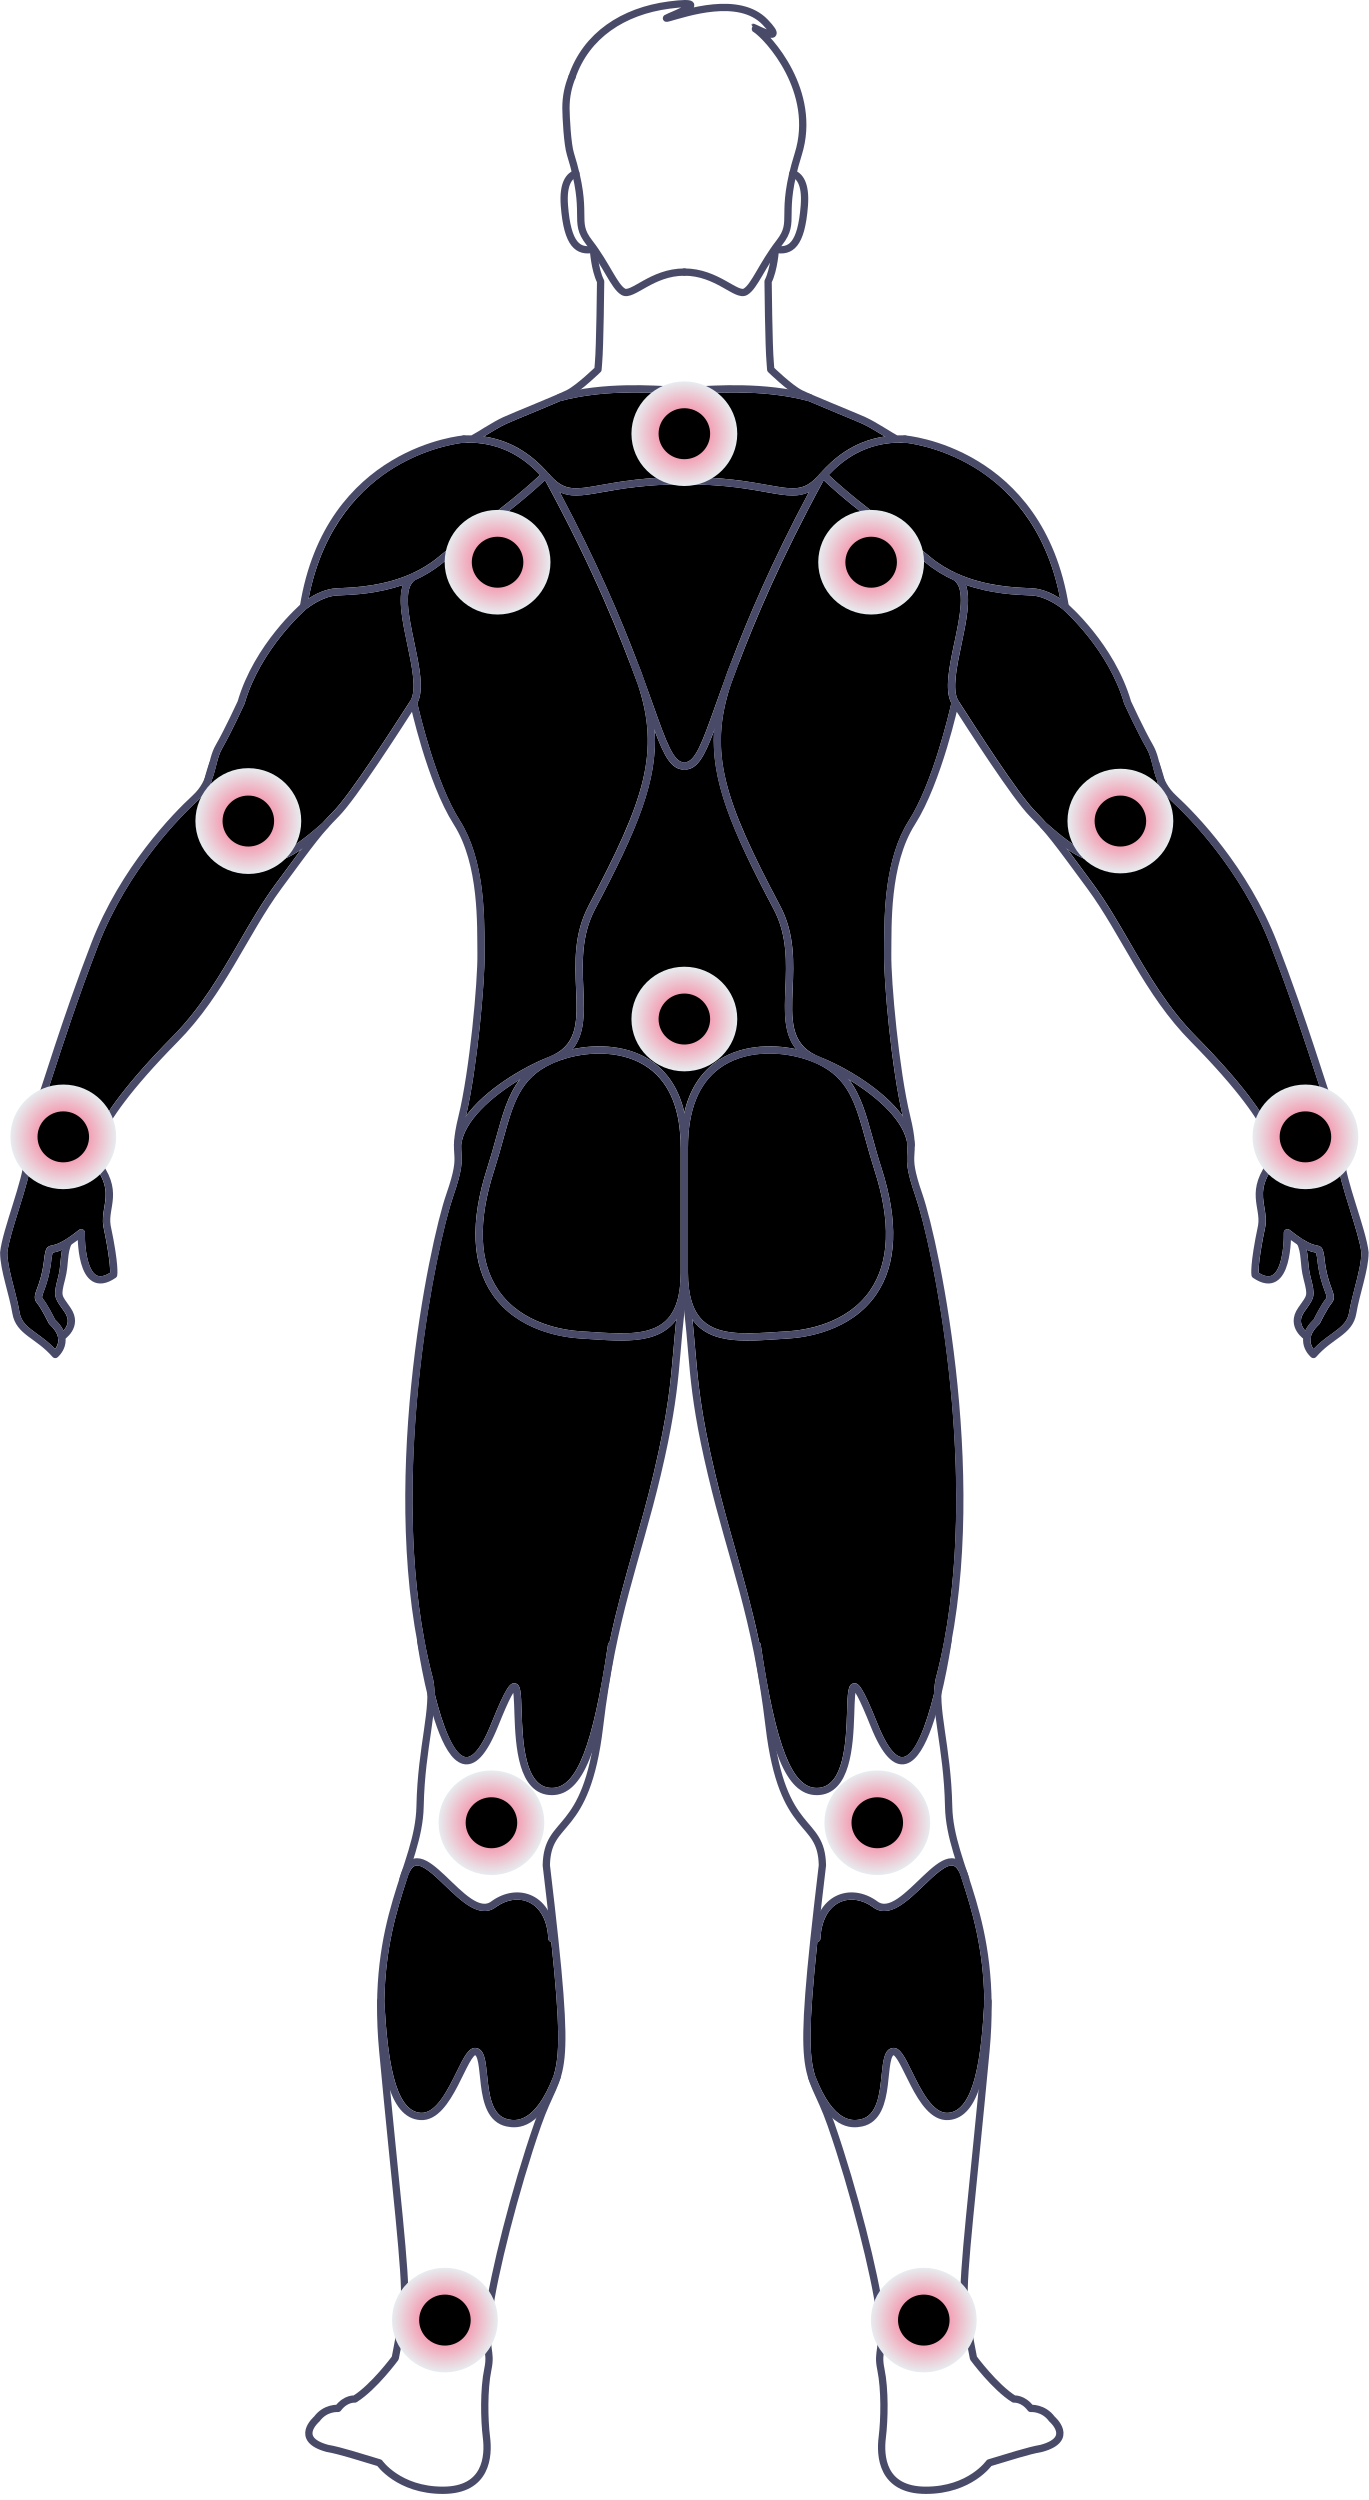
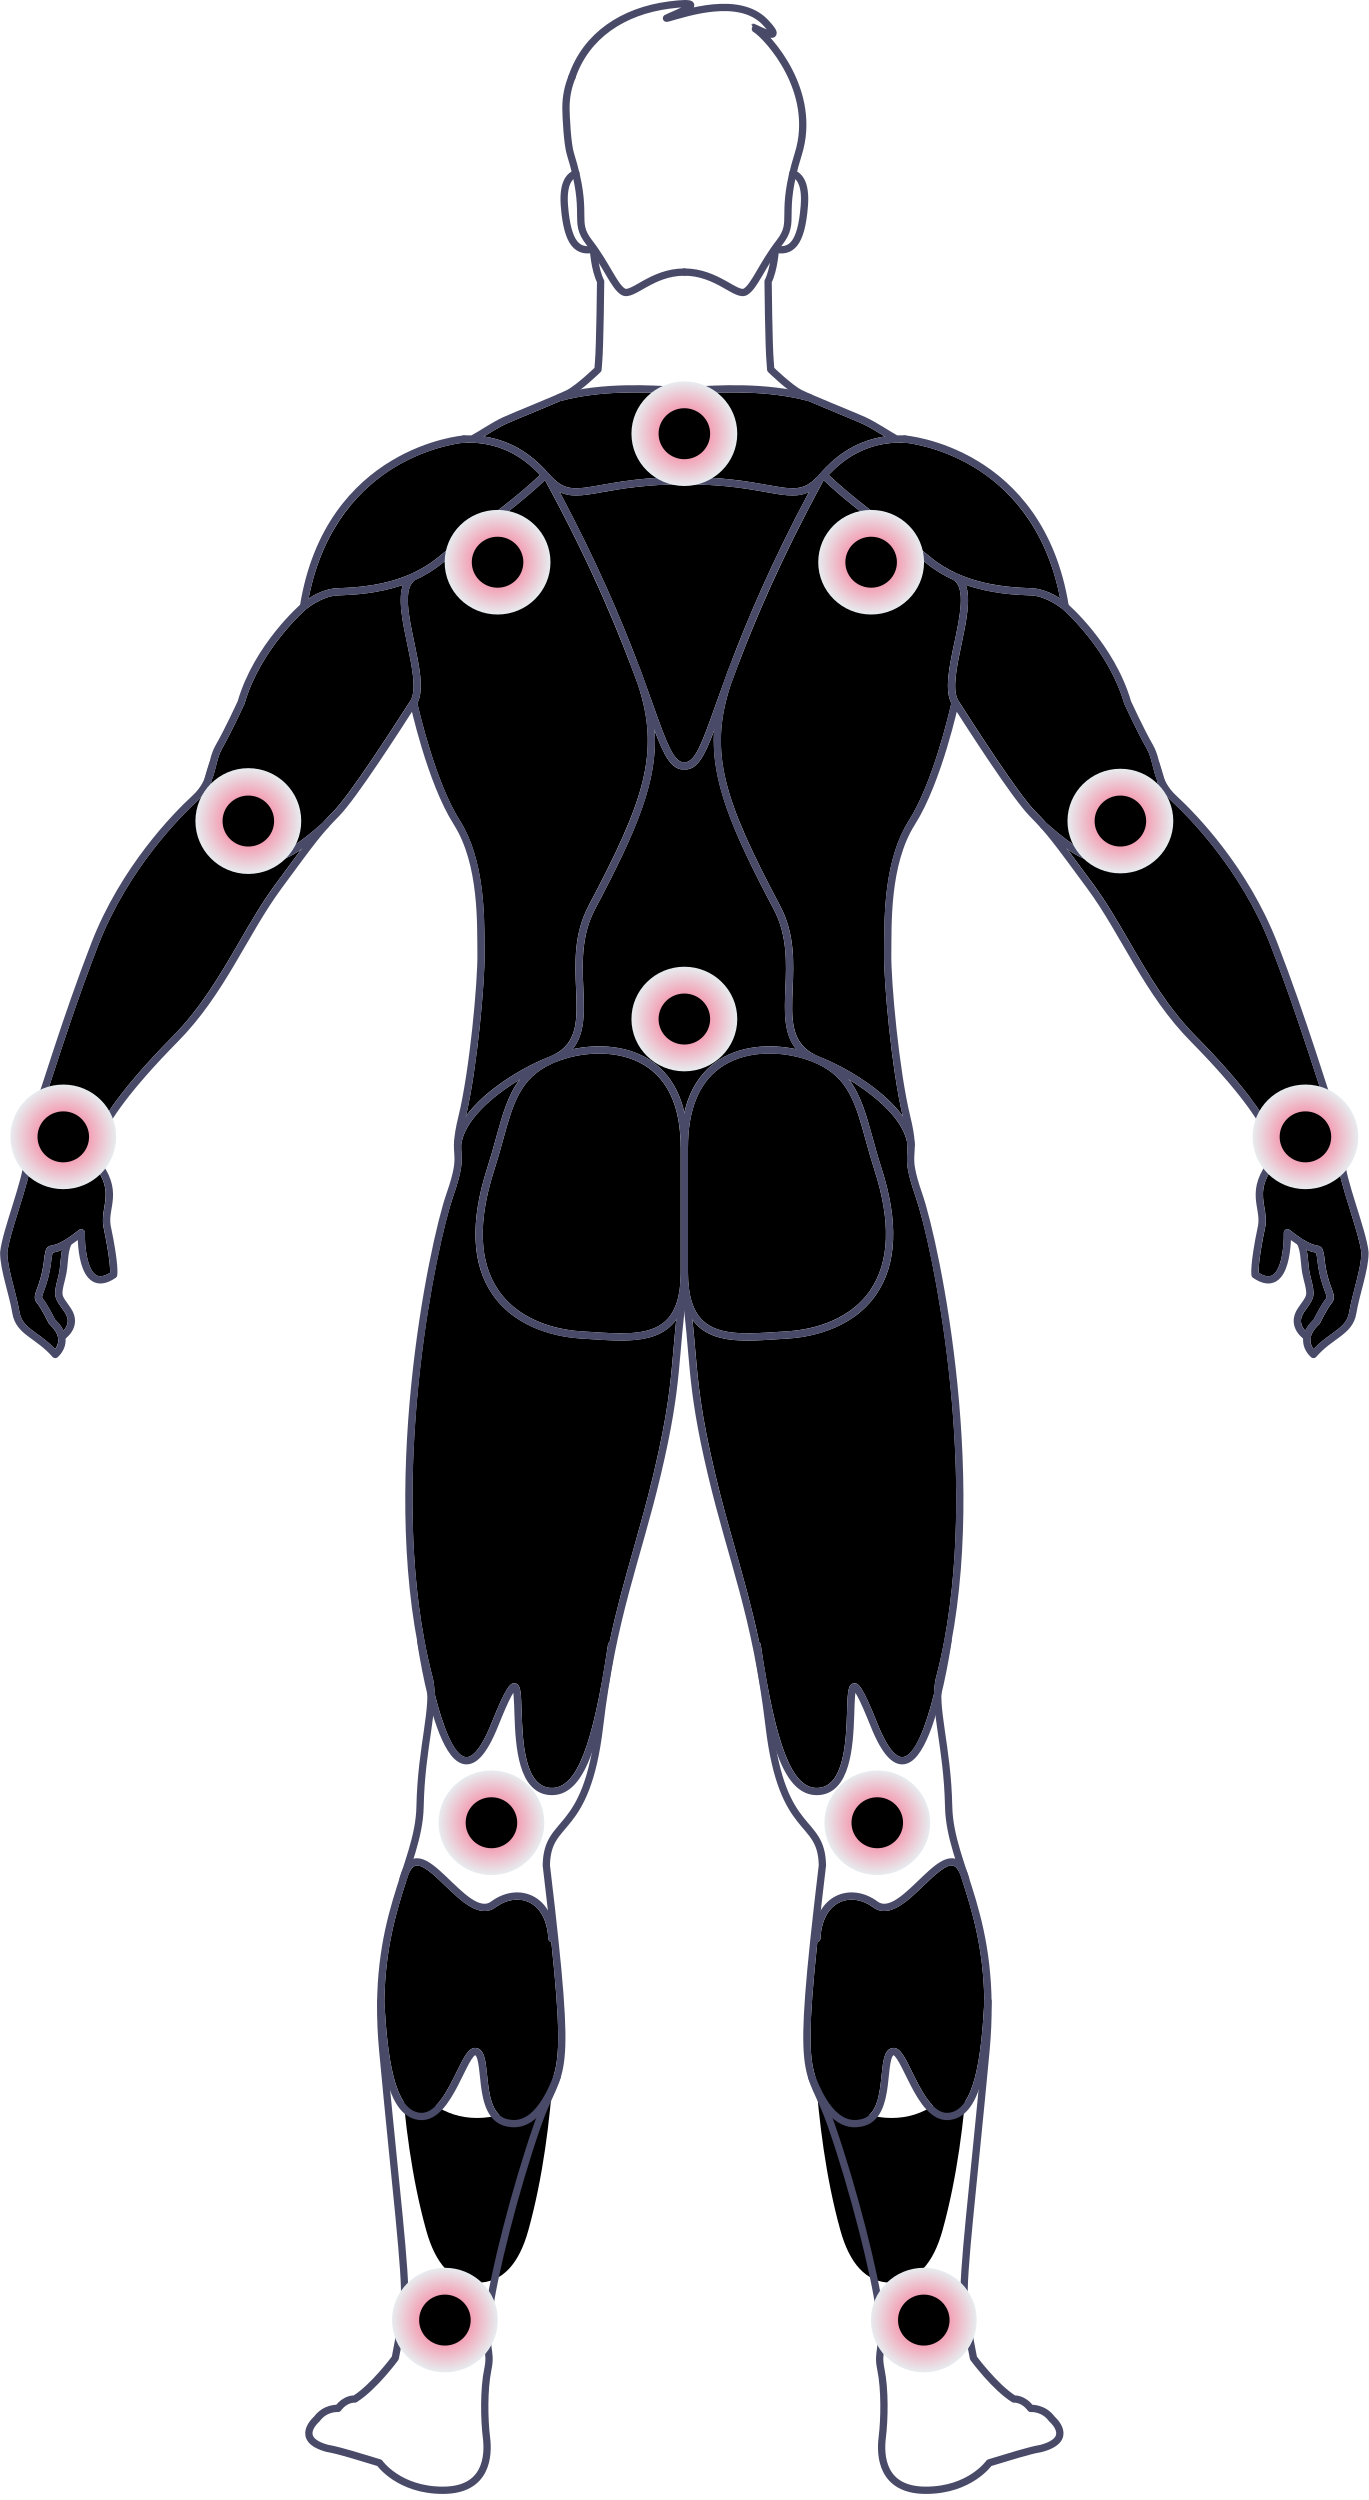
<svg xmlns="http://www.w3.org/2000/svg" viewBox="0 0 660.46 1206.46" fill="none" class="w-full mc:h-[700px] 2xl:h-[90vh] 3xl:h-[95vh] 4xl:h-screen sm:mx-auto object-fit">
  <defs>
    <radialGradient id="jointradial" cx="50%" cy="50%" r="50%" fx="50%" fy="50%">
      <stop offset="0%" style="stop-color: rgb(254, 91, 127); stop-opacity: 1;" />
      <stop offset="100%" style="stop-color: rgb(231, 236, 239); stop-opacity: 1;" />
    </radialGradient>
  </defs>
  <g id="traps" class="bodymap text-mw-gray active:text-mw-red-700 lg:hover:text-mw-red-100">
    <path d="M233.69,210.53c3.21-1.97,7.59-4.66,10.69-6.06,1.99-.9,6.6-2.81,11.49-4.84,5-2.07,10.45-4.34,14.44-6.07.04,0,.07,0,.11-.02,19.55-5.27,40.39-4.24,51.58-3.69,1.19.06,2.28.11,3.24.16,3.33.14,6.72.14,10.04,0,.96-.04,2.04-.1,3.23-.16,11.2-.55,32.03-1.58,51.58,3.69.04,0,.07.02.11.02,4,1.73,9.45,4,14.45,6.07,4.89,2.03,9.5,3.94,11.49,4.84,3.08,1.4,7.48,4.09,10.69,6.06.06.04.12.08.19.11-16.13,2.35-25.59,11.71-30.85,17.43h0s-.02.03-.02.04c-.36.39-.71.77-1.03,1.12l-.53.58-.04.04c-6.7,7.33-11.8,6.41-24.14,4.2-9.02-1.62-21.37-3.83-40.14-3.83s-31.12,2.21-40.14,3.83c-12.33,2.21-17.44,3.12-24.14-4.2-.02-.02-.03-.04-.04-.04l-.52-.58c-5-5.5-14.62-16.06-31.89-18.59.05-.04.11-.08.18-.11Z" fill="currentColor" />
  </g>
  <g id="calves" class="bodymap text-mw-gray active:text-mw-red-700 lg:hover:text-mw-red-100">
    <path d="M475.03,965.71v.08c-1.41,26.22-4.62,53.06-17.62,53.83-7.32.45-13.09-11.27-17.28-19.82-3.48-7.09-5.78-11.78-9.14-11.49-4.23.36-4.81,5.96-5.54,13.06-.9,8.78-2.02,19.7-10.11,21.38-3.17.66-12.83,2.66-21.97-20.97,0-.02,0-.04-.02-.06-2.96-9.62-3.27-22.92,1.1-64.53.81-.12,1.45-.8,1.49-1.64.39-8.56,3.78-14.95,9.32-17.55,4.9-2.3,10.93-1.39,16.12,2.44,7.63,5.62,16.5-2.93,24.34-10.47,5.12-4.93,10.91-10.52,14.28-9.61,1.49.4,2.61,2.19,3.41,4.19,0,.03.02.06.03.09.28.85.56,1.7.85,2.57,4.88,14.97,10.31,32.88,10.74,58.5Z" fill="currentColor" />
    <path d="M267.16,1001.72s-.02.04-.02.06c-9.13,23.64-18.78,21.64-21.97,20.97-8.09-1.68-9.21-12.61-10.11-21.38-.72-7.1-1.3-12.7-5.53-13.06-3.37-.29-5.66,4.4-9.14,11.49-4.2,8.54-9.91,20.27-17.29,19.82-12.98-.77-16.19-27.59-17.62-53.8v-.04c.42-25.66,5.86-43.61,10.75-58.58.29-.87.57-1.72.85-2.57,0-.03.02-.06.03-.09.8-1.99,1.92-3.79,3.41-4.19,3.37-.91,9.16,4.68,14.28,9.61,7.83,7.54,16.72,16.09,24.34,10.47,5.2-3.83,11.23-4.74,16.12-2.44,5.53,2.6,8.93,8.99,9.32,17.55.04.84.67,1.52,1.48,1.64,4.38,41.61,4.07,54.93,1.1,64.53Z" fill="currentColor" />
+     <path d="M393.35,998c1.8,25.5,5.1,52.7,12.2,78.3,4.4,15.9,12.3,25.3,24.6,25.3s20.3-9.4,24.7-25.3c7.1-25.6,10.4-52.8,12.2-78.3-9.4,14.8-20.7,24.1-36.8,24.1s-27.8-9.3-36.9-24.1Z" fill="currentColor" />
+     <path d="M267.17,998c-1.8,25.5-5.1,52.7-12.2,78.3-4.4,15.9-12.3,25.3-24.7,25.3s-20.2-9.4-24.6-25.3c-7.1-25.6-10.4-52.8-12.2-78.3,9.3,14.8,20.7,24.1,36.8,24.1s27.8-9.3,36.9-24.1Z" fill="currentColor" />
  </g>
  <g id="hamstrings" class="bodymap text-mw-gray active:text-mw-red-700 lg:hover:text-mw-red-100">
    <path d="M455.77,791.39c-1.19,6.38-2.58,12.65-4.21,18.78-.49,2.22-.72,4.55-.76,7-3.9,15.79-9.27,30.08-15.03,30.77-2.1.24-6.46-1.5-12.31-16.1-7.27-18.11-9.18-19.9-11.54-19.49-2.72.47-2.85,4.22-3.14,13.29-.44,13.91-1.19,37.18-14.61,37.18-11.9,0-19.74-20.05-27.07-69.19-.08-.49-.35-.91-.73-1.17-3.47-16.43-7.45-30.43-11.55-44.89-3.24-11.39-6.58-23.17-9.72-36.45-6.98-29.43-8.2-43.68-9.62-60.19-.39-4.47-.78-9.01-1.29-14.01.84,1.15,1.77,2.19,2.78,3.14,5.97,5.52,14.37,6.89,23.83,6.89,4.61,0,9.48-.33,14.43-.66,1.63-.11,3.27-.22,4.91-.31,8.79-.53,30.52-3.65,42.65-21.18,10.11-14.62,10.97-35.24,2.55-61.28-1.64-5.04-2.93-9.76-4.19-14.33-3.1-11.22-5.73-20.73-11.38-28.13,13.7,8.25,26.93,20.08,28.18,31.58v.04c.03,1.44-.05,2.61-.12,3.72-.28,4.27-.53,7.95,3.98,20.95,8.32,23.97,29.87,128.52,13.96,214.07Z" fill="currentColor" />
    <path d="M326.33,636.9c-.52,5.01-.91,9.56-1.29,14.02-1.41,16.5-2.63,30.76-9.62,60.2-3.15,13.28-6.49,25.05-9.72,36.45-4.1,14.46-8.08,28.46-11.55,44.89-.39.26-.66.68-.74,1.17-7.32,49.15-15.16,69.19-27.06,69.19-13.43,0-14.17-23.27-14.62-37.18-.29-9.07-.41-12.82-3.13-13.29-2.35-.4-4.26,1.38-11.54,19.49-5.85,14.59-10.22,16.36-12.31,16.1-5.75-.69-11.14-15.01-15.04-30.81-.05-2.47-.29-4.8-.78-7.05-1.61-6.06-2.99-12.27-4.16-18.58-.02-.06-.03-.13-.04-.19-15.89-85.48,5.65-190.03,13.97-214,4.51-13,4.27-16.68,3.99-20.95-.07-1.12-.15-2.29-.12-3.73v-.06c1.28-11.48,14.49-23.3,28.18-31.54-5.66,7.41-8.28,16.92-11.38,28.14-1.26,4.56-2.56,9.28-4.19,14.32-8.43,26.04-7.58,46.66,2.55,61.28,12.13,17.53,33.86,20.65,42.65,21.18,1.64.1,3.28.21,4.91.31,4.95.33,9.81.66,14.43.66,9.46,0,17.86-1.38,23.82-6.89,1.03-.94,1.95-1.99,2.79-3.16Z" fill="currentColor" />
  </g>
  <g id="glutes" class="bodymap text-mw-gray active:text-mw-red-700 lg:hover:text-mw-red-100">
    <path d="M419.87,622.8c-11.23,16.25-31.67,19.17-39.94,19.67-1.65.1-3.31.21-4.94.31-14.32.96-27.85,1.87-35.6-5.29-4.96-4.58-7.37-12.25-7.37-23.45v-60.34c0-17.89,5.12-30.73,15.2-38.16,11.92-8.78,28.54-8.24,40.1-4.82,1.86.55,3.58,1.15,5.18,1.81,0,0,.03,0,.04.02.55.22,1.08.45,1.6.69.03,0,.05.02.07.03,15.29,6.98,18.68,19.28,23.52,36.81,1.26,4.6,2.58,9.35,4.23,14.47,8.08,24.96,7.37,44.56-2.1,58.24Z" fill="currentColor" />
    <path d="M328.49,553.72v60.34c0,11.2-2.4,18.87-7.36,23.45-7.74,7.16-21.28,6.25-35.6,5.29-1.64-.11-3.29-.22-4.94-.31-8.27-.5-28.7-3.42-39.95-19.67-9.47-13.68-10.17-33.28-2.1-58.24,1.65-5.11,2.96-9.87,4.23-14.47,4.83-17.54,8.23-29.83,23.52-36.81h0c.59-.24,1.17-.48,1.71-.74,1.59-.66,3.31-1.25,5.15-1.8,11.57-3.43,28.18-3.96,40.11,4.82,10.09,7.43,15.2,20.26,15.2,38.16Z" fill="currentColor" />
  </g>
  <g id="hands" class="bodymap text-mw-gray active:text-mw-red-700 lg:hover:text-mw-red-100">
    <path d="M639.94,626.64c.44-.52.36-.97-.63-3.61-1.08-2.9-2.88-7.75-3.72-16.17-.15-.79-.35-1.86-.5-2.34-.1-.02-.21-.03-.32-.06-.87-.16-2.16-.4-4.18-1.33.36,1.75.52,3.52.69,5.35.22,2.49.45,5.06,1.22,7.96,2.27,8.63,1.88,9.63-1.83,14.87-.39.55-.82,1.16-1.3,1.84-1.3,1.9-1.78,3.73-1.41,5.47.3,1.47,1.15,2.68,1.96,3.57.85-1.84,2.21-3.65,4.07-5.42.7-1.42,3.69-7.4,5.95-10.12Z" fill="currentColor" />
    <path d="M651.49,583.8c-3.02-9.69-5.89-18.85-5.92-24.06.31-11.64-.58-16.77-1.79-19.68-2.5,6.52-6.66,11.34-11.52,13.21-1.71.66-3.62.97-5.67.97-3.29,0-6.9-.84-10.54-2.46,1.9,6.05.57,8.47.2,9-.03.03-.04.05-.07.08-8,9.85-7.03,15.67-5.99,21.85.49,2.9.99,5.9.44,9.21-3.09,14.65-3.29,20.48-3.24,22.31,2.7,1.69,4.9,2.1,6.55,1.22,4.41-2.36,5.77-13.81,5.6-20.47-.02-.68.36-1.31.98-1.62.62-.3,1.36-.22,1.9.21,2.33,1.87,4.28,3.25,5.89,4.29.07.04.13.08.2.13,3.86,2.44,5.81,2.81,6.91,3.02,2.76.52,2.98,1.72,3.64,5.27,0,.04,0,.1.02.15.8,8.02,2.44,12.45,3.54,15.38,1.06,2.84,1.82,4.9.04,7.05-2.25,2.7-5.6,9.62-5.63,9.69-.1.2-.23.38-.39.53-2.89,2.65-4.31,5.29-4.25,7.83.05,1.74.8,3.17,1.49,4.13,2.98-3.12,5.98-5.3,8.67-7.24,4.48-3.25,7.73-5.59,8.55-10.55.62-3.75,1.69-7.88,2.71-11.86,1.55-5.97,3.15-12.14,3.16-16.84-.51-4.77-3.04-12.89-5.5-20.74Z" fill="currentColor" />
    <path d="M29.85,631.3c-3.72-5.24-4.1-6.24-1.83-14.87.77-2.89,1-5.46,1.22-7.96.17-1.83.33-3.6.69-5.35-2.02.93-3.32,1.17-4.19,1.33-.1.03-.21.04-.31.06-.16.48-.36,1.56-.5,2.34-.84,8.42-2.64,13.27-3.73,16.17-.98,2.64-1.06,3.09-.62,3.61,2.26,2.72,5.25,8.7,5.95,10.12,1.87,1.77,3.23,3.57,4.07,5.41.81-.87,1.65-2.09,1.96-3.56.36-1.74-.11-3.58-1.42-5.47-.47-.68-.9-1.29-1.29-1.84Z" fill="currentColor" />
    <path d="M49.89,591.99c-.57-3.38-.06-6.38.42-9.28,1.03-6.17,2.01-11.99-6-21.85-.02-.03-.04-.05-.06-.08-.37-.52-1.71-2.95.2-8.99-3.63,1.62-7.25,2.46-10.54,2.46-2.04,0-3.95-.32-5.67-.98-4.86-1.87-9.01-6.69-11.51-13.22-1.21,2.91-2.1,8.03-1.79,19.63-.04,5.26-2.89,14.42-5.92,24.11-2.45,7.85-4.99,15.96-5.49,20.74.02,4.69,1.62,10.87,3.16,16.84,1.03,3.99,2.1,8.11,2.72,11.86.82,4.96,4.06,7.3,8.54,10.55,2.7,1.94,5.69,4.12,8.67,7.24.7-.96,1.46-2.4,1.49-4.16,0-.47-.03-.95-.12-1.43-.41-2.08-1.79-4.21-4.12-6.36-.16-.15-.29-.33-.39-.53-.04-.07-3.39-7-5.63-9.69-1.79-2.15-1.03-4.2.04-7.05,1.09-2.93,2.74-7.36,3.54-15.38,0-.05,0-.1.02-.15.66-3.55.88-4.75,3.64-5.27,1.57-.3,4.86-.93,13-7.44.54-.43,1.27-.51,1.89-.21.62.31,1.01.94.99,1.62-.18,6.66,1.18,18.11,5.6,20.47,1.65.88,3.85.47,6.55-1.22.05-1.78-.13-7.6-3.22-22.22Z" fill="currentColor" />
  </g>
  <g id="forearms" class="bodymap text-mw-gray active:text-mw-red-700 lg:hover:text-mw-red-100">
    <path d="M641.37,536.12c-1.96,6.88-5.9,12.17-10.38,13.89-4.44,1.69-10.73.5-16.91-3.2-4.3-9.14-14.31-23.73-36.66-46.42-13.84-13.95-23.22-30.12-32.29-45.76-5.73-9.89-11.14-19.21-17.56-27.96l-.42-.57c-5.13-6.98-8.93-12.15-12-16.23,5.56,3.85,9.87,5.69,13.21,5.69,1.03,0,1.97-.17,2.82-.52,5.08-2.06,5.49-9.14,5.89-15.99.27-4.54.57-9.68,2.41-10.81,2.17-1.33,6.32-.12,9.98.95,4.49,1.31,9.14,2.67,11.84-.1,1.07-1.1,1.66-2.7,1.74-4.91.68.79,1.44,1.57,2.29,2.35,7.59,6.98,33.48,32.65,47.87,69.77,9.51,24.54,17.43,48.99,22.17,63.6,2.34,7.23,3.9,12.01,4.64,13.76.42.99.89,1.75,1.37,2.44Z" fill="currentColor" />
    <path d="M145.36,409.89c-3.07,4.07-6.87,9.25-11.99,16.22l-.42.57c-6.43,8.74-11.84,18.07-17.56,27.96-9.07,15.63-18.45,31.8-32.3,45.76-22.35,22.69-32.36,37.27-36.65,46.41-6.18,3.7-12.47,4.9-16.91,3.2-4.48-1.72-8.42-7.01-10.38-13.9.48-.69.95-1.45,1.37-2.43.74-1.75,2.29-6.53,4.63-13.76,4.74-14.61,12.67-39.06,22.18-63.6,14.39-37.11,40.27-62.78,47.87-69.77.85-.79,1.61-1.57,2.3-2.36.08,2.22.66,3.81,1.74,4.92,2.7,2.76,7.34,1.41,11.84.1,3.66-1.08,7.81-2.28,9.98-.95,1.85,1.14,2.15,6.28,2.4,10.81.4,6.85.81,13.93,5.9,15.99.85.34,1.79.52,2.81.52,3.34,0,7.65-1.84,13.2-5.68Z" fill="currentColor" />
  </g>
  <g id="triceps" class="bodymap text-mw-gray active:text-mw-red-700 lg:hover:text-mw-red-100">
    <path d="M558.73,386.68c-1.2,1.24-4.96.14-8.28-.83-4.59-1.34-9.33-2.73-12.84-.57-3.41,2.1-3.73,7.68-4.08,13.59-.32,5.5-.68,11.73-3.7,12.96-2.65,1.08-9.14-.61-24.99-14.77h0s0-.02-.02-.03c-.02-.02-.03-.03-.04-.04-1.59-1.78-3.24-3.51-5.2-5.5-8.08-8.18-28.8-40.45-36.6-52.6l-.5-.76v-.02s0,0,0,0c0,0-.02-.03-.03-.04-3.09-5.07-.72-16.32,1.57-27.21,2.25-10.68,4.56-21.65,2.09-28.59,12.14,4.23,23.77,4.75,29.99,5.02.7.04,1.33.06,1.88.09,7.16.39,14.43,6.24,14.94,6.66t.02.02s0,0,.03.03c.87.75,22.04,19.45,29.55,45.42.02.09.05.17.09.24.26.57,6.42,13.93,10.73,21.4,1.4,2.41,2.1,5.09,2.81,7.9.04.15.07.3.11.45.57,2.27,1.18,4.68,2.17,7.14,0,0,0,0,0,.02,1.75,6.98,1.03,9.28.31,10.02Z" fill="currentColor" />
    <path d="M198.03,338.14l-.03.05h0s-.45.71-.45.71c-7.81,12.15-28.53,44.42-36.6,52.6-1.97,2-3.64,3.75-5.26,5.55h0s0,.02,0,.02c-15.85,14.14-22.34,15.83-24.98,14.76-3.02-1.22-3.39-7.46-3.7-12.96-.34-5.91-.67-11.49-4.07-13.59-3.52-2.16-8.27-.77-12.85.57-3.31.97-7.08,2.07-8.28.83-.73-.74-1.44-3.03.31-10.02,0,0,0,0,0-.02.99-2.47,1.59-4.87,2.17-7.14.75-2.99,1.45-5.8,2.93-8.35,4.31-7.47,10.47-20.83,10.73-21.4.04-.08.06-.16.09-.24,7.61-26.35,29.36-45.27,29.58-45.45,0,0,.03-.02.04-.04.67-.54,7.84-6.26,14.92-6.64.56-.03,1.18-.05,1.88-.09,6.22-.27,17.86-.79,29.99-5.03-2.47,6.94-.17,17.91,2.09,28.6,2.3,10.93,4.69,22.22,1.53,27.27Z" fill="currentColor" />
  </g>
  <g id="lats" class="bodymap text-mw-gray active:text-mw-red-700 lg:hover:text-mw-red-100">
    <path d="M460.55,310.16c-2.47,11.73-4.81,22.83-1.44,29.18-1.15,5.04-8.99,38.57-20.51,56.67-11.74,18.46-11.85,45.39-11.92,59.85,0,1.61-.02,3.08-.04,4.39-.2,12.91,3.54,55.42,9.02,78.37-9.26-12.73-27.37-23.51-39.84-28.45h0c-.68-.32-1.38-.62-2.1-.92h0c-12.29-5.86-11.8-17.54-11.17-32.16.52-12.39,1.11-26.43-6.06-39.94-27.18-51.29-34.71-74.09-23.78-106.94.02-.04.03-.1.05-.15,1.04-2.86,2.17-5.89,3.39-9.09,8.26-21.71,20.7-51.34,41.17-88.91l.23-.25c9.33,8.75,18.9,16.09,29.02,23.85,6.51,4.99,13.24,10.15,20.16,15.89,4.25,3.52,8.81,6.24,13.42,8.35,0,0,.02,0,.02,0,5.96,3.89,3.13,17.3.4,30.26Z" fill="currentColor" />
    <path d="M284.03,437.14c-7.16,13.52-6.57,27.55-6.05,39.94.62,14.65,1.11,26.36-11.25,32.19,0,0-.03,0-.04.02-.65.26-1.29.54-1.9.82,0,0-.02,0-.03,0-12.47,4.94-30.64,15.74-39.91,28.5,5.46-22.96,9.21-65.46,9.01-78.37-.02-1.31-.03-2.79-.04-4.4-.06-14.46-.18-41.38-11.92-59.84-11.52-18.1-19.37-51.63-20.51-56.67,3.37-6.35,1.03-17.45-1.44-29.18-2.75-12.99-5.57-26.43.43-30.29,0,0,0,0,0,0,4.6-2.1,9.15-4.82,13.39-8.33,6.92-5.74,13.65-10.9,20.16-15.89,10.12-7.75,19.69-15.1,29.02-23.85l.23.25c23.51,43.19,36.45,75.86,44.59,98.11,0,.02.02.03.02.04,10.93,32.85,3.39,55.65-23.79,106.94Z" fill="currentColor" />
  </g>
  <g id="lowerback" class="bodymap text-mw-gray active:text-mw-red-700 lg:hover:text-mw-red-100">
    <path d="M384.18,506.32c-12-2.59-27.49-2.09-39.07,6.44-7.44,5.48-12.42,13.54-14.86,24.07-2.44-10.53-7.42-18.59-14.86-24.07-11.58-8.53-27.07-9.03-39.06-6.44,6.12-7.5,5.66-18.21,5.19-29.38-.5-11.94-1.08-25.48,5.64-38.17,20.65-38.94,30.2-62.3,28.8-86.04,4.76,12.64,8.11,18.59,14.12,18.69.05,0,.12,0,.18,0s.12,0,.19,0c6.01-.11,9.36-6.07,14.13-18.71-1.42,23.73,8.13,47.1,28.78,86.06,6.73,12.68,6.15,26.23,5.65,38.17-.47,11.17-.93,21.88,5.19,29.38Z" fill="currentColor" />
  </g>
  <g id="traps-middle" class="bodymap text-mw-gray active:text-mw-red-700 lg:hover:text-mw-red-100">
    <path d="M390.36,237.49c-18.28,34.34-29.74,61.7-37.49,82.12,0,0,0,.03-.02.04,0,.04-.03.06-.04.1-1.22,3-2.31,5.9-3.25,8.73-.03.04-.04.09-.05.13-1.56,4.29-2.96,8.2-4.22,11.72-6.56,18.38-9.85,27.6-15.04,27.6s-8.48-9.22-15.04-27.6c-1.26-3.52-2.65-7.43-4.22-11.72,0-.04-.03-.09-.05-.13-.95-2.83-2.03-5.73-3.25-8.73,0-.04-.03-.06-.04-.1,0,0,0-.03-.02-.04-7.76-20.42-19.22-47.78-37.5-82.12,2.48,1.17,5.04,1.63,7.88,1.63,3.63,0,7.73-.73,12.72-1.63,8.88-1.59,21.05-3.78,39.5-3.78s30.63,2.19,39.51,3.78c4.99.89,9.09,1.63,12.72,1.63,2.84,0,5.39-.45,7.88-1.63Z" fill="currentColor" />
  </g>
  <g id="rear-shoulders" class="bodymap text-mw-gray active:text-mw-red-700 lg:hover:text-mw-red-100">
    <path d="M511.59,288.79c-3.24-2.06-8.25-4.62-13.43-4.9-.56-.04-1.2-.06-1.91-.09-6.97-.31-21.03-.93-34.55-7.07-4.38-1.99-8.7-4.55-12.71-7.89-6.97-5.78-13.74-10.96-20.27-15.97-10.06-7.72-19.59-15.02-28.81-23.66,6.14-6.45,17.33-16.23,36.59-15.6h.02c.17,0,16.25,1.4,33.54,11.85,15.31,9.27,34.65,27.7,41.54,63.32Z" fill="currentColor" />
    <path d="M260.61,229.21c-9.23,8.65-18.75,15.95-28.81,23.66-6.54,5.01-13.29,10.19-20.27,15.97-4,3.33-8.34,5.89-12.71,7.89-13.52,6.15-27.58,6.76-34.55,7.07-.71.03-1.35.05-1.92.09-5.18.27-10.19,2.84-13.43,4.9,6.9-35.62,26.23-54.06,41.55-63.33,17.29-10.46,33.37-11.85,33.53-11.85h.02c19.28-.62,30.45,9.14,36.6,15.6Z" fill="currentColor" />
  </g>
  <g id="body" class="body-map__model">
    <path d="M266.34,935.47c-.89-19.84-16.47-25.12-28.26-16.43-14.11,10.4-36.12-39.53-43.56-12.29" fill="none" stroke="#484a68" stroke-linecap="round" stroke-linejoin="round" stroke-width="3.52" />
    <path d="M17.22,535.8c2.09,7.99,6.55,13.88,11.67,15.84,4.99,1.91,12,.65,18.85-3.56" fill="none" stroke="#484a68" stroke-linecap="round" stroke-linejoin="round" stroke-width="3.52" />
    <path d="M102.63,368.78c-11.91,35.01,10.78,12.73,19.35,18,8.73,5.36-8.23,50.09,34.96,11.52" fill="none" stroke="#484a68" stroke-linecap="round" stroke-linejoin="round" stroke-width="3.52" />
    <path d="M223.86,211.87c23.48-.79,35.4,13.24,40.81,19.16,12.57,13.74,20.72.94,65.59.94" fill="none" stroke="#484a68" stroke-linecap="round" stroke-linejoin="round" stroke-width="3.52" />
    <path d="M264.67,231.03c52.5,96.35,51.77,138.65,65.59,138.65" fill="none" stroke="#484a68" stroke-linecap="round" stroke-linejoin="round" stroke-width="3.52" />
    <path d="M146.43,292.74s7.92-6.67,16.02-7.1c8.1-.43,32.12-.43,50.22-15.45,18.1-15.01,34.72-25.92,50.42-40.9" fill="none" stroke="#484a68" stroke-linecap="round" stroke-linejoin="round" stroke-width="3.52" />
    <path d="M306.02,320.31c16.1,39.45,8.58,62.94-20.42,117.65-15.8,29.81,7.37,62.98-19.95,73.7-17.48,6.86-43.08,23.91-44.85,40.85" fill="none" stroke="#484a68" stroke-linecap="round" stroke-linejoin="round" stroke-width="3.52" />
    <path d="M199.54,339.06c7.74-12.38-13.12-52.58,0-60.72" fill="none" stroke="#484a68" stroke-linecap="round" stroke-linejoin="round" stroke-width="3.52" />
    <path d="M330.26,614.06c0,35.81-24.38,31.69-49.78,30.16-27.16-1.64-63.32-19.3-43.62-80.18,8.85-27.35,8.53-46.89,35.82-54.97,19.3-5.72,57.58-4.57,57.58,44.65" fill="none" stroke="#484a68" stroke-linecap="round" stroke-linejoin="round" stroke-width="3.52" />
    <path d="M203,791.63s13.43,96.36,35.71,40.85c22.28-55.5-1.29,32.07,27.64,32.07,13.1,0,21.17-19.38,28.81-70.69" fill="none" stroke="#484a68" stroke-linecap="round" stroke-linejoin="round" stroke-width="3.52" />
    <path d="M183.71,965.72c1.71,31.85,5.8,54.85,19.28,55.65,13.93.82,20.85-31.78,26.38-31.31,6.93.59-.18,31.18,15.44,34.42,4.79.99,14.84,1.64,24-22.13" fill="none" stroke="#484a68" stroke-linecap="round" stroke-linejoin="round" stroke-width="3.52" />
    <path d="M394.18,935.47c.89-19.84,16.47-25.12,28.26-16.43,14.11,10.4,36.12-39.53,43.56-12.29" fill="none" stroke="#484a68" stroke-linecap="round" stroke-linejoin="round" stroke-width="3.52" />
    <path d="M643.3,535.8c-2.09,7.99-6.55,13.88-11.67,15.84-4.99,1.91-12,.65-18.85-3.56" fill="none" stroke="#484a68" stroke-linecap="round" stroke-linejoin="round" stroke-width="3.52" />
    <path d="M557.89,368.78c11.91,35.01-10.78,12.73-19.35,18-8.73,5.36,8.23,50.09-34.96,11.52" fill="none" stroke="#484a68" stroke-linecap="round" stroke-linejoin="round" stroke-width="3.52" />
    <path d="M390.56,191.86c-21.92-5.91-45.38-4.01-55.35-3.59-3.3.14-6.59.14-9.89,0-9.98-.42-33.44-2.32-55.35,3.59" fill="none" stroke="#484a68" stroke-linecap="round" stroke-linejoin="round" stroke-width="3.52" />
    <path d="M436.66,211.87c-23.48-.79-35.4,13.24-40.81,19.16-12.57,13.74-20.72.94-65.59.94" fill="none" stroke="#484a68" stroke-linecap="round" stroke-linejoin="round" stroke-width="3.52" />
    <path d="M395.85,231.03c-52.5,96.35-51.77,138.65-65.59,138.65" fill="none" stroke="#484a68" stroke-linecap="round" stroke-linejoin="round" stroke-width="3.52" />
    <path d="M514.09,292.74s-7.92-6.67-16.02-7.1c-8.1-.43-32.12-.43-50.22-15.45-18.1-15.01-34.72-25.92-50.42-40.9" fill="none" stroke="#484a68" stroke-linecap="round" stroke-linejoin="round" stroke-width="3.52" />
    <path d="M354.5,320.31c-16.1,39.45-8.58,62.94,20.42,117.65,15.8,29.81-7.37,62.98,19.95,73.7,17.48,6.86,43.08,23.91,44.85,40.85" fill="none" stroke="#484a68" stroke-linecap="round" stroke-linejoin="round" stroke-width="3.52" />
    <path d="M460.98,339.06c-7.74-12.38,13.12-52.58,0-60.72" fill="none" stroke="#484a68" stroke-linecap="round" stroke-linejoin="round" stroke-width="3.52" />
    <path d="M330.26,614.06c0,35.81,24.38,31.69,49.78,30.16,27.16-1.64,63.32-19.3,43.62-80.18-8.85-27.35-8.53-46.89-35.82-54.97-19.3-5.72-57.58-4.57-57.58,44.65" fill="none" stroke="#484a68" stroke-linecap="round" stroke-linejoin="round" stroke-width="3.52" />
    <path d="M457.52,791.63s-13.43,96.36-35.71,40.85c-22.28-55.5,1.29,32.07-27.64,32.07-13.1,0-21.17-19.38-28.81-70.69" fill="none" stroke="#484a68" stroke-linecap="round" stroke-linejoin="round" stroke-width="3.52" />
    <path d="M476.8,965.72c-1.71,31.85-5.8,54.85-19.28,55.65-13.93.82-20.85-31.78-26.38-31.31-6.93.59.18,31.18-15.44,34.42-4.79.99-14.84,1.64-24-22.13" fill="none" stroke="#484a68" stroke-linecap="round" stroke-linejoin="round" stroke-width="3.52" />
    <line x1="330.26" y1="553.71" x2="330.26" y2="614.06" fill="none" stroke="#484a68" stroke-linecap="round" stroke-linejoin="round" stroke-width="3.52" />
    <path d="M330.26,619.22c-5.25,37.26-2.28,46.61-13.11,92.29-9.91,41.79-21.41,67.61-27.83,121.66-6.42,54.05-25.22,43.33-25.68,67.01,13.34,111.61,6.88,93.43-4.16,125.06-11.04,31.63-21.35,72.92-23.59,90.89-2.37,19.05,1.52,17.62-.47,27.29-1.99,9.66-1.75,24.1-.66,32.87,1.09,8.77.3,25.48-21.05,25.48s-30.58-13.24-30.58-13.24c-9.05-2.68-18.82-5.91-25.15-6.98-16.47-4.47-5.13-14.14-5.13-14.14,4.18-5.7,10.27-5.14,10.27-5.14,3.74-4.98,8.08-4.52,8.08-4.52,9.23-5.73,19.54-19.77,19.54-19.77,1.65-8.95,3.29-15.73,4.39-27.67,1.1-11.94-4.39-55.88-10.42-120.72-6.03-64.83,17.42-88.35,18.01-117.83.59-29.47,7.5-47.62,4.55-61.22-23.86-89.98,1.7-210.43,9.8-233.79,8.1-23.36.47-15.59,5.89-37.67,5.42-22.07,9.39-65.4,9.18-78.81-.21-13.41,1.04-43.32-11.68-63.33-12.72-20.01-20.88-57.88-20.88-57.88-7.83,12.19-28.95,45.18-37.32,53.67-8.37,8.49-11.09,12.21-27.84,34.99-16.75,22.77-27.42,51.13-50.03,73.91-46.47,47.2-38.65,58.15-38.65,58.15,12.42,15.29,4.33,22.29,5.92,31.86,4.05,19.15,3.18,23.57,3.18,23.57-16.47,11.29-15.6-20.29-15.6-20.29-15.89,12.72-14.59,4-16.02,11.67-1.55,15.69-6.38,18.24-3.97,21.14,2.41,2.9,5.86,10.06,5.86,10.06,9.83,9.04,1.55,15.86,1.55,15.86-8.28-9.55-17.41-10.74-18.96-20.12-1.55-9.38-5.9-20.97-5.9-29.08,1.08-10.53,11.36-35.4,11.42-44.71-.62-23.04,3.5-21.54,5.71-26.73,2.21-5.19,12.71-40.97,26.79-77.3,14.09-36.33,39.03-61.88,48.31-70.42,9.29-8.54,7.34-17.51,11.66-24.99s10.66-21.26,10.66-21.26c7.86-27.19,30.11-46.29,30.11-46.29,12.11-75.75,77.43-80.87,77.43-80.87" fill="none" stroke="#484a68" stroke-linecap="round" stroke-linejoin="round" stroke-width="3.52" />
    <path d="M29.74,645.19s8.31-5.16,2.87-13.06c-4.55-6.58-5.28-6.14-2.87-15.29,1.87-7.08.7-12.38,3.36-17.5" fill="none" stroke="#484a68" stroke-linecap="round" stroke-linejoin="round" stroke-width="3.52" />
    <path d="M330.26,619.22c5.25,37.26,2.28,46.61,13.11,92.29,9.91,41.79,21.41,67.61,27.83,121.66,6.42,54.05,25.22,43.33,25.68,67.01-13.34,111.61-6.88,93.43,4.16,125.06,11.04,31.63,21.35,72.92,23.59,90.89,2.37,19.05-1.52,17.62.47,27.29,1.99,9.66,1.75,24.1.66,32.87-1.09,8.77-.3,25.48,21.05,25.48s30.58-13.24,30.58-13.24c9.05-2.68,18.82-5.91,25.15-6.98,16.47-4.47,5.13-14.14,5.13-14.14-4.18-5.7-10.27-5.14-10.27-5.14-3.74-4.98-8.08-4.52-8.08-4.52-9.23-5.73-19.54-19.77-19.54-19.77-1.65-8.95-3.29-15.73-4.39-27.67-1.1-11.94,4.39-55.88,10.42-120.72,6.03-64.83-17.42-88.35-18.01-117.83-.59-29.47-7.5-47.62-4.55-61.22,23.86-89.98-1.7-210.43-9.8-233.79-8.1-23.36-.47-15.59-5.89-37.67-5.42-22.07-9.39-65.4-9.18-78.81.21-13.41-1.04-43.32,11.68-63.33,12.72-20.01,20.88-57.88,20.88-57.88,7.83,12.19,28.95,45.18,37.32,53.67,8.37,8.49,11.09,12.21,27.84,34.99,16.75,22.77,27.42,51.13,50.03,73.91,46.47,47.2,38.65,58.15,38.65,58.15-12.42,15.29-4.33,22.29-5.92,31.86-4.05,19.15-3.18,23.57-3.18,23.57,16.47,11.29,15.6-20.29,15.6-20.29,15.89,12.72,14.59,4,16.02,11.67,1.55,15.69,6.38,18.24,3.97,21.14-2.41,2.9-5.86,10.06-5.86,10.06-9.83,9.04-1.55,15.86-1.55,15.86,8.28-9.55,17.41-10.74,18.96-20.12,1.55-9.38,5.9-20.97,5.9-29.08-1.08-10.53-11.36-35.4-11.42-44.71.62-23.04-3.5-21.54-5.71-26.73-2.21-5.19-12.71-40.97-26.79-77.3-14.09-36.33-39.03-61.88-48.31-70.42s-7.34-17.51-11.66-24.99c-4.32-7.48-10.66-21.26-10.66-21.26-7.86-27.19-30.11-46.29-30.11-46.29-12.11-75.75-77.43-80.87-77.43-80.87" fill="none" stroke="#484a68" stroke-linecap="round" stroke-linejoin="round" stroke-width="3.52" />
    <path d="M630.78,645.19s-8.31-5.16-2.87-13.06c4.55-6.58,5.28-6.14,2.87-15.29-1.87-7.08-.7-12.38-3.36-17.5" fill="none" stroke="#484a68" stroke-linecap="round" stroke-linejoin="round" stroke-width="3.52" />
    <g>
      <path d="M228.95,211.29c1.57-.7,9.71-6.15,14.7-8.41s25.39-10.44,30.52-12.98c5.14-2.54,14.41-11.57,14.41-11.57l.25-3.16c.72-7.78,1.02-39.35,1.02-39.35-2.91-5.76-3.49-15.57-3.49-15.57-7.29,1.44-12.53-1.87-13.99-21.04-.83-10.94,2.52-14.45,5.55-15.44" fill="none" stroke="#484a68" stroke-linecap="round" stroke-linejoin="round" stroke-width="3.52" />
      <path d="M382.62,83.78c3.02,1,6.37,4.51,5.54,15.44-1.46,19.17-6.71,22.48-13.99,21.04,0,0-.58,9.81-3.5,15.57,0,0,.29,31.57,1.03,39.35l.24,3.16s9.27,9.03,14.41,11.57c5.14,2.54,25.54,10.73,30.53,12.98s13.13,7.71,14.69,8.41" fill="none" stroke="#484a68" stroke-linecap="round" stroke-linejoin="round" stroke-width="3.52" />
    </g>
    <path d="M330.26,131.3c15.78,0,25.12,12.03,29.48,9.51,4.35-2.51,8.07-13.01,16.41-23.77,8.34-10.76-.36-12.56,9.08-42.7,9.43-30.14-14.51-56.46-20.68-60.41-6.17-3.95,17.41,10.04,4.72-3.23-12.7-13.27-38.46-4.3-46.44-2.15s27.21-9.69,0-6.1c-22.12,2.92-39.92,14.6-46.79,34.66" fill="none" stroke="#484a68" stroke-linecap="round" stroke-linejoin="round" stroke-width="3.52" />
    <path d="M330.26,131.3c-15.79,0-25.13,12.03-29.48,9.51-4.36-2.51-8.08-13.01-16.42-23.77s.36-12.56-9.07-42.7c-1.49-4.74-2.14-17.9-2.17-22.01v-.04c-.04-5.66,1.11-10.73,2.93-15.18" fill="none" stroke="#484a68" stroke-linecap="round" stroke-linejoin="round" stroke-width="3.52" />
  </g>
  <g id="ankles" class="hidden">
    <ellipse id="hover-9" data-name="hover" cx="445.81" cy="1119.64" rx="25.53" ry="25.24" fill="url(#jointradial)" opacity="1" stroke-width="0" />
    <ellipse id="hover-8" data-name="hover" cx="214.71" cy="1119.64" rx="25.53" ry="25.24" fill="url(#jointradial)" opacity="1" stroke-width="0" />
    <ellipse cx="214.71" cy="1119.64" rx="12.44" ry="12.3" fill="currentColor" stroke-linecap="round" stroke-linejoin="round" stroke-width="3.52" />
    <ellipse cx="445.81" cy="1119.64" rx="12.44" ry="12.3" fill="currentColor" stroke-linecap="round" stroke-linejoin="round" stroke-width="3.52" />
  </g>
  <g id="knees" class="hidden">
    <ellipse id="hover-7" data-name="hover" cx="237.16" cy="879.63" rx="25.53" ry="25.24" fill="url(#jointradial)" opacity="1" stroke-width="0" />
    <ellipse id="hover-10" data-name="hover" cx="423.36" cy="879.63" rx="25.53" ry="25.24" fill="url(#jointradial)" opacity="1" stroke-width="0" />
    <ellipse cx="423.36" cy="879.63" rx="12.44" ry="12.3" fill="currentColor" stroke-linecap="round" stroke-linejoin="round" stroke-width="3.52" />
    <ellipse cx="237.16" cy="879.63" rx="12.44" ry="12.3" fill="currentColor" stroke-linecap="round" stroke-linejoin="round" stroke-width="3.52" />
  </g>
  <g id="wrist" class="hidden">
    <ellipse id="hover-6" data-name="hover" cx="30.54" cy="548.63" rx="25.53" ry="25.24" fill="url(#jointradial)" opacity="1" stroke-width="0" />
    <ellipse id="hover-11" data-name="hover" cx="629.98" cy="548.63" rx="25.53" ry="25.24" fill="url(#jointradial)" opacity="1" stroke-width="0" />
    <ellipse cx="629.98" cy="548.63" rx="12.44" ry="12.3" fill="currentColor" stroke-linecap="round" stroke-linejoin="round" stroke-width="3.52" />
    <ellipse cx="30.54" cy="548.63" rx="12.44" ry="12.3" fill="currentColor" stroke-linecap="round" stroke-linejoin="round" stroke-width="3.52" />
  </g>
  <g id="elbow" class="hidden">
    <ellipse id="hover-5" data-name="hover" cx="119.84" cy="396.23" rx="25.53" y="25.24" fill="url(#jointradial)" opacity="1" stroke-width="0" />
    <ellipse id="hover-12" data-name="hover" cx="540.68" cy="396.23" rx="25.53" ry="25.24" fill="url(#jointradial)" opacity="1" stroke-width="0" />
    <ellipse cx="540.68" cy="396.23" rx="12.44" ry="12.3" fill="currentColor" stroke-linecap="round" stroke-linejoin="round" stroke-width="3.52" />
    <ellipse cx="119.84" cy="396.23" rx="12.44" ry="12.3" fill="currentColor" stroke-linecap="round" stroke-linejoin="round" stroke-width="3.52" />
  </g>
  <g id="upper-spine" class="hidden">
    <ellipse id="hover" cx="330.26" cy="209.3" rx="25.53" ry="25.24" fill="url(#jointradial)" opacity="1" stroke-width="0" />
    <ellipse cx="330.26" cy="209.3" rx="12.44" ry="12.3" fill="currentColor" stroke-linecap="round" stroke-linejoin="round" stroke-width="3.52" />
  </g>
  <g id="scapula" class="hidden">
    <ellipse id="hover-2" data-name="hover" cx="240.12" cy="271.32" rx="25.53" ry="25.24" fill="url(#jointradial)" opacity="1" stroke-width="0" />
    <ellipse id="hover-3" data-name="hover" cx="420.4" cy="271.32" rx="25.53" ry="25.24" fill="url(#jointradial)" opacity="1" stroke-width="0" />
    <ellipse cx="420.4" cy="271.32" rx="12.44" ry="12.3" fill="currentColor" stroke-linecap="round" stroke-linejoin="round" stroke-width="3.52" />
    <ellipse cx="240.12" cy="271.32" rx="12.44" ry="12.3" fill="currentColor" stroke-linecap="round" stroke-linejoin="round" stroke-width="3.52" />
  </g>
  <g id="lower-spine" class="hidden">
    <ellipse id="hover-4" data-name="hover" cx="330.26" cy="491.77" rx="25.53" ry="25.24" fill="url(#jointradial)" opacity="1" stroke-width="0" />
    <ellipse cx="330.26" cy="491.77" rx="12.44" ry="12.3" fill="currentColor" stroke-linecap="round" stroke-linejoin="round" stroke-width="3.52" />
  </g>
</svg>
